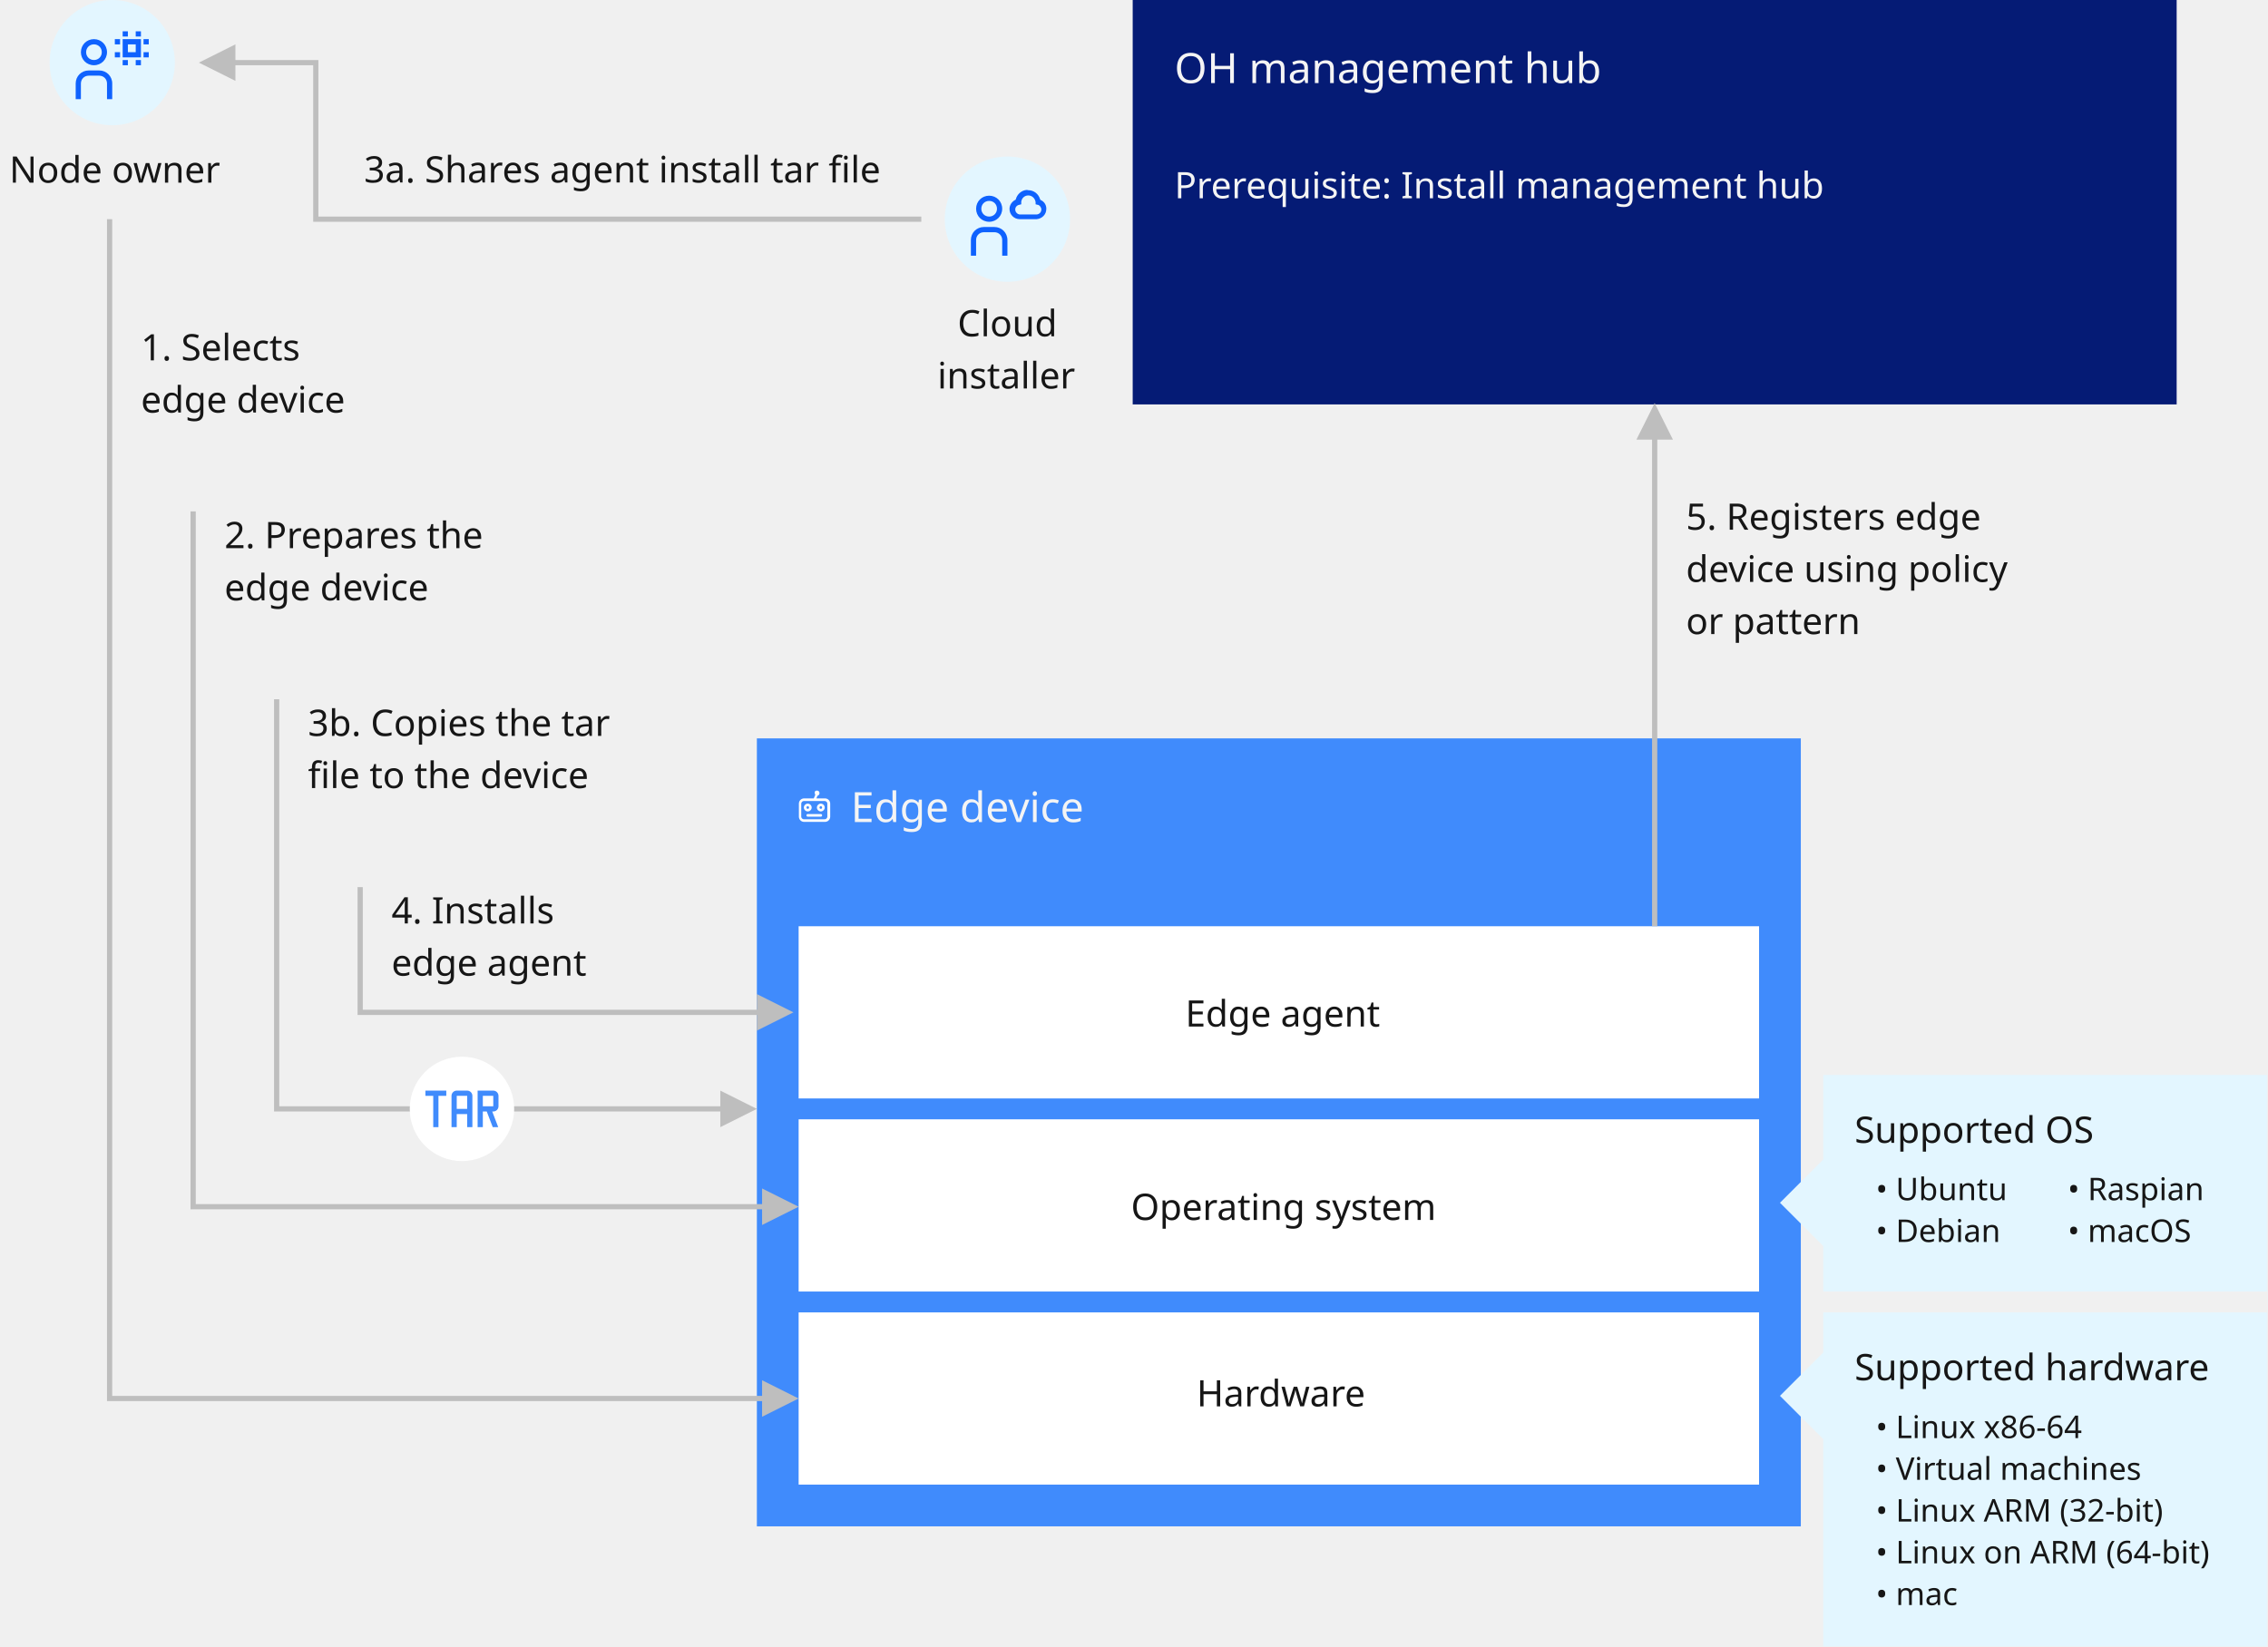
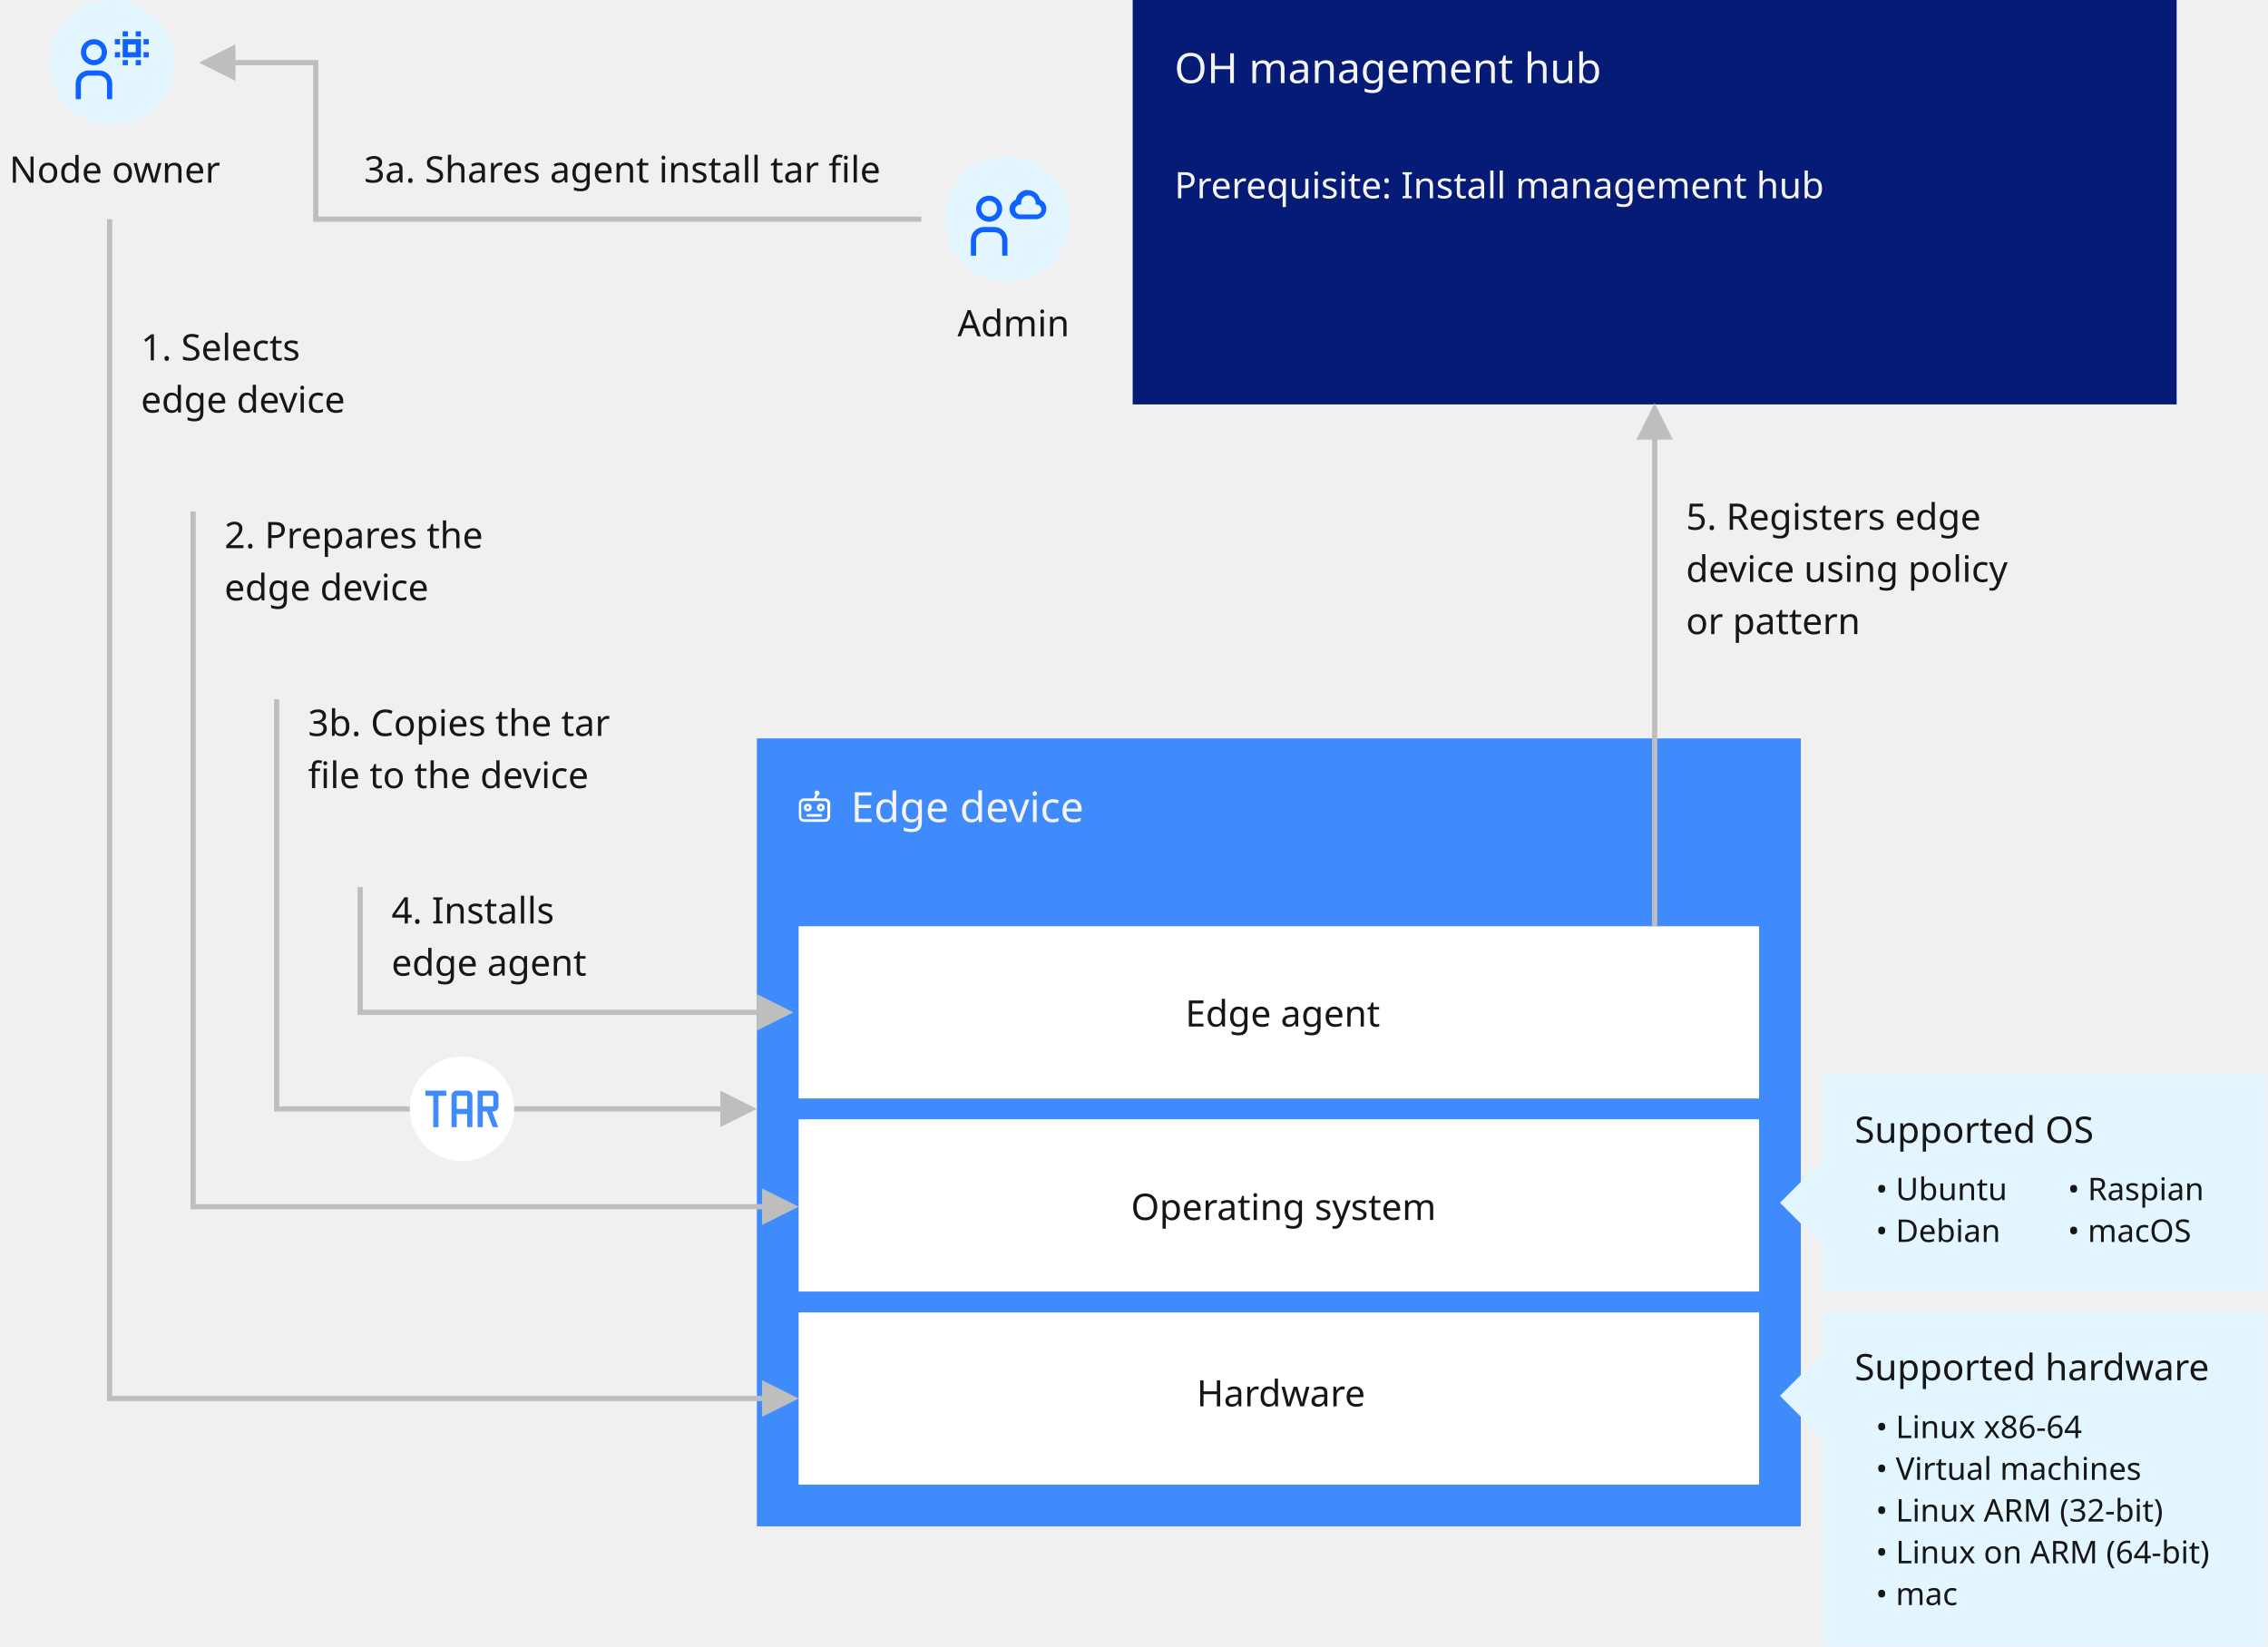
<svg xmlns="http://www.w3.org/2000/svg" version="1.1" id="Layer_1" x="0px" y="0px" viewBox="0 0 869 631" style="enable-background:new 0 0 869 631;" xml:space="preserve">
  <style type="text/css">
	.st0{fill-rule:evenodd;clip-rule:evenodd;fill:#E3F6FF;}
	.st1{fill-rule:evenodd;clip-rule:evenodd;fill:#051B75;}
	.st2{fill-rule:evenodd;clip-rule:evenodd;fill:#408BFC;}
	.st3{fill-rule:evenodd;clip-rule:evenodd;fill:#0F62FE;}
	.st4{fill:#BEBEBE;}
	.st5{fill-rule:evenodd;clip-rule:evenodd;fill:#FFFFFF;}
	.st6{fill-rule:evenodd;clip-rule:evenodd;fill:none;}
	.st7{fill:#F4F4F4;}
	.st8{font-family:'IBMPlexSans-Medium';}
	.st9{font-size:16px;}
	.st10{fill:#161616;}
	.st11{font-family:'IBMPlexSans';}
	.st12{font-size:14px;}
	.st13{font-size:12px;}
</style>
  <rect id="Rectangle-Copy-27" x="698.6" y="412" class="st0" width="170" height="83" />
  <rect id="Rectangle-Copy-25" x="434" class="st1" width="400" height="155" />
  <rect id="Rectangle-Copy-14" x="290" y="283" class="st2" width="400" height="302" />
  <circle id="Oval-Copy-3" class="st0" cx="43" cy="24" r="24" />
  <path id="Shape" class="st3" d="M38,27c2.8,0,5,2.2,5,5v6h-2v-6c0-1.7-1.3-3-3-3h-4c-1.7,0-3,1.3-3,3v6h-2v-6c0-2.8,2.2-5,5-5H38z   M36,15c2.8,0,5,2.2,5,5s-2.2,5-5,5s-5-2.2-5-5S33.2,15,36,15z M49,23v2h-2v-2H49z M54,23v2h-2v-2H54z M36,17c-1.7,0-3,1.3-3,3  c0,1.7,1.3,3,3,3c1.7,0,3-1.3,3-3S37.7,17,36,17z M57,20v2h-2v-2H57z M46,20v2h-2v-2H46z M54,15v7h-7v-7H54z M52,17h-3v3h3V17z   M57,15v2h-2v-2H57z M46,15v2h-2v-2H46z M49,12v2h-2v-2H49z M54,12v2h-2v-2H54z" />
  <circle id="Oval-Copy-3_1_" class="st0" cx="386" cy="84" r="24" />
  <path id="Shape_1_" class="st3" d="M381,87c2.8,0,5,2.2,5,5v6h-2v-6c0-1.7-1.3-3-3-3h-4c-1.7,0-3,1.3-3,3v6h-2v-6c0-2.8,2.2-5,5-5  H381z M379,75c2.8,0,5,2.2,5,5s-2.2,5-5,5s-5-2.2-5-5S376.2,75,379,75z M394,72.9c2.1,0,3.9,1.4,4.5,3.4l0.1,0.2l0,0.1l0,0  c1.3,0.5,2.2,1.7,2.3,3.1l0,0.2l0,0.2c0,2.1-1.6,3.7-3.7,3.9l-0.2,0h-6.3c-2.1,0-3.9-1.7-3.9-3.9c0-1.5,0.9-2.8,2.2-3.5l0.2-0.1  l0-0.1c0.5-1.9,2.1-3.4,4.1-3.6l0.2,0L394,72.9z M379,77c-1.7,0-3,1.3-3,3c0,1.7,1.3,3,3,3s3-1.3,3-3S380.7,77,379,77z M394,74.9  c-1.4,0-2.5,1-2.7,2.4l0,0.2l0,0.8l-0.8,0.2c-0.9,0.2-1.5,0.9-1.5,1.8c0,1,0.8,1.8,1.7,1.9l0.1,0h6.3c1,0,1.9-0.8,1.9-1.9  c0-0.8-0.6-1.6-1.3-1.8l-0.1,0l-0.8-0.2l0-0.8C396.6,76,395.4,74.9,394,74.9z" />
  <path id="Line-13" class="st4" d="M90.2,31l-14-7l14-7l0,6H122v1l0,59h231v2H120v-1V25H90.2L90.2,31z" />
  <rect id="Rectangle-Copy-16" x="306" y="503" class="st5" width="368" height="66" />
  <rect id="Rectangle-Copy-16_1_" x="306" y="429" class="st5" width="368" height="66" />
  <rect id="Rectangle-Copy-16_2_" x="306" y="355" class="st5" width="368" height="66" />
  <rect id="Rectangle-Copy-42" x="687" y="449" transform="matrix(0.7071 -0.7071 0.7071 0.7071 -121.2525 629.2706)" class="st0" width="24" height="24" />
  <rect id="Rectangle" x="698.6" y="503" class="st0" width="170" height="128" />
  <rect id="Rectangle_1_" x="687" y="523" transform="matrix(0.7071 -0.7071 0.7071 0.7071 -173.5784 650.9447)" class="st0" width="24" height="24" />
  <path id="Line-10" class="st4" d="M634,154.5l7,14h-6V355h-2V168.5h-6L634,154.5z" />
  <path id="Path-6" class="st4" d="M43,84v451h249v-6l14,7l-14,7v-6H41V84H43z" />
  <path id="Path-6-Copy" class="st4" d="M75,196v265.5h217v-6l14,7l-14,7v-6H73V196H75z" />
  <path id="Path-6-Copy-2" class="st4" d="M107,268v156h169v-6l14,7l-14,7v-6H105V268H107z" />
  <path id="Path-6-Copy-3" class="st4" d="M139,340v47h151v-6l14,7l-14,7v-6H137v-49H139z" />
  <path id="Shape_2_" class="st5" d="M313,303c0.6,0,1,0.4,1,1c0,0.5-0.4,0.9-0.8,1l-0.4,1h3.3c1.1,0,2,0.9,2,2v5c0,1.1-0.9,2-2,2h-8  c-1.1,0-2-0.9-2-2v-5c0-1.1,0.9-2,2-2h3.7l0.6-1.4c-0.1-0.1-0.2-0.3-0.2-0.5l0-0.1C312,303.4,312.4,303,313,303z M316,307h-8  c-0.5,0-0.9,0.4-1,0.9l0,0.1v5c0,0.5,0.4,0.9,0.9,1l0.1,0h8c0.5,0,0.9-0.4,1-0.9l0-0.1v-5c0-0.5-0.4-0.9-0.9-1L316,307z M314.5,312  c0.3,0,0.5,0.2,0.5,0.5s-0.2,0.5-0.5,0.5h-5c-0.3,0-0.5-0.2-0.5-0.5s0.2-0.5,0.5-0.5H314.5z M309.5,308c0.8,0,1.5,0.7,1.5,1.5  s-0.7,1.5-1.5,1.5s-1.5-0.7-1.5-1.5S308.7,308,309.5,308z M314.5,308c0.8,0,1.5,0.7,1.5,1.5s-0.7,1.5-1.5,1.5s-1.5-0.7-1.5-1.5  S313.7,308,314.5,308z M309.5,309c-0.3,0-0.5,0.2-0.5,0.5s0.2,0.5,0.5,0.5s0.5-0.2,0.5-0.5S309.8,309,309.5,309z M314.5,309  c-0.3,0-0.5,0.2-0.5,0.5s0.2,0.5,0.5,0.5s0.5-0.2,0.5-0.5S314.8,309,314.5,309z" />
  <circle id="Oval-Copy-4" class="st5" cx="177" cy="425" r="20" />
  <path id="Fill-1" class="st2" d="M175,425h4v-5h-4V425z M179,418h-4c-1.1,0-2,0.9-2,2v12h2v-5h4v5h2v-12  C181,418.9,180.1,418,179,418L179,418z" />
  <path id="Fill-3" class="st2" d="M185,424h4v-4h-4V424z M191,424v-4c0-1.1-0.9-2-2-2h-6v14h2v-6h1.5l2.3,6h2.1l-2.3-6h0.4  C190.1,426,191,425.1,191,424L191,424z" />
  <polygon id="Fill-4" class="st2" points="163,420 166,420 166,432 168,432 168,420 171,420 171,418 163,418 " />
  <rect x="450" y="20" class="st6" width="236.1" height="15.6" />
  <text transform="matrix(1 0 0 1 450.0001 31.8297)" class="st7 st8 st9">OH management hub</text>
  <rect x="326" y="303.2" class="st6" width="236.1" height="15.6" />
  <text transform="matrix(1 0 0 1 326.0002 315.0536)" class="st7 st8 st9">Edge device</text>
  <rect x="646" y="192.7" class="st6" width="126.2" height="70.5" />
  <text transform="matrix(1 0 0 1 646 203.0229)">
    <tspan x="0" y="0" class="st10 st11 st12">5. Registers edge </tspan>
    <tspan x="0" y="20" class="st10 st11 st12">device using policy </tspan>
    <tspan x="0" y="40" class="st10 st11 st12">or pattern</tspan>
  </text>
  <rect x="710.6" y="518.6" class="st6" width="145.2" height="15.4" />
  <text transform="matrix(1 0 0 1 710.5985 528.9968)" class="st10 st11 st12">Supported hardware</text>
  <rect x="305.9" y="383.1" class="st6" width="368" height="15.7" />
  <text transform="matrix(1 0 0 1 454.1622 393.444)" class="st10 st11 st12">Edge agent</text>
  <rect x="305.9" y="457.2" class="st6" width="368" height="15.7" />
  <text transform="matrix(1 0 0 1 433.3233 467.5741)" class="st10 st11 st12">Operating system</text>
  <rect x="305.9" y="528.7" class="st6" width="368" height="12.7" />
  <text transform="matrix(1 0 0 1 458.5167 539.0148)" class="st10 st11 st12">Hardware</text>
  <rect x="344.4" y="118.5" class="st6" width="81.9" height="40.3" />
  <text transform="matrix(1 0 0 1 366.8772 128.8982)">
-     <tspan x="0" y="0" class="st10 st11 st12">Cloud </tspan>
-     <tspan x="-7.7" y="20" class="st10 st11 st12">installer</tspan>
+     <tspan x="0" y="0" class="st10 st11 st12">Admin</tspan>
  </text>
  <rect x="139.5" y="59.6" class="st6" width="216.9" height="15.5" />
  <text transform="matrix(1 0 0 1 139.499 69.9475)" class="st10 st11 st12">3a. Shares agent install tar file</text>
  <rect y="59.6" class="st6" width="84.7" height="15.7" />
  <text transform="matrix(1 0 0 1 3.5746 70.0041)" class="st10 st11 st12">Node owner</text>
  <rect x="450" y="65.6" class="st6" width="332.2" height="15.7" />
  <text transform="matrix(1 0 0 1 450.0005 75.9899)" class="st7 st11 st12">Prerequisite: Install management hub</text>
  <rect x="718.7" y="542.3" class="st6" width="139.5" height="84.3" />
  <text transform="matrix(1 0 0 1 718.7343 551.1687)">
    <tspan x="0" y="0" class="st10 st11 st13">• Linux x86-64</tspan>
    <tspan x="0" y="16" class="st10 st11 st13">• Virtual machines</tspan>
    <tspan x="0" y="32" class="st10 st11 st13">• Linux ARM (32-bit)</tspan>
    <tspan x="0" y="48" class="st10 st11 st13">• Linux on ARM (64-bit)</tspan>
    <tspan x="0" y="64" class="st10 st11 st13">• mac</tspan>
  </text>
  <rect x="710.6" y="427.7" class="st6" width="126.2" height="15.4" />
  <text transform="matrix(1 0 0 1 710.5985 438.0139)" class="st10 st11 st12">Supported OS</text>
  <rect x="718.7" y="451.1" class="st6" width="64.9" height="28.8" />
  <text transform="matrix(1 0 0 1 718.7343 459.9983)">
    <tspan x="0" y="0" class="st10 st11 st13">• Ubuntu</tspan>
    <tspan x="0" y="16" class="st10 st11 st13">• Debian</tspan>
  </text>
  <rect x="792.3" y="451.1" class="st6" width="64.9" height="28.8" />
  <text transform="matrix(1 0 0 1 792.2838 459.9983)">
    <tspan x="0" y="0" class="st10 st11 st13">• Raspian</tspan>
    <tspan x="0" y="16" class="st10 st11 st13">• macOS</tspan>
  </text>
  <rect x="54" y="127.8" class="st6" width="94.2" height="38.4" />
  <text transform="matrix(1 0 0 1 54 138.1204)">
    <tspan x="0" y="0" class="st10 st11 st12">1. Selects </tspan>
    <tspan x="0" y="20" class="st10 st11 st12">edge device</tspan>
  </text>
  <rect x="86" y="199.7" class="st6" width="102.1" height="38.4" />
  <text transform="matrix(1 0 0 1 86 210.0843)">
    <tspan x="0" y="0" class="st10 st11 st12">2. Prepares the </tspan>
    <tspan x="0" y="20" class="st10 st11 st12">edge device</tspan>
  </text>
  <rect x="118" y="271.7" class="st6" width="125.9" height="38.4" />
  <text transform="matrix(1 0 0 1 118 282.0486)">
    <tspan x="0" y="0" class="st10 st11 st12">3b. Copies the tar </tspan>
    <tspan x="0" y="20" class="st10 st11 st12">file to the device</tspan>
  </text>
  <rect x="150" y="343.6" class="st6" width="85.8" height="38.4" />
  <text transform="matrix(1 0 0 1 150 353.9337)">
    <tspan x="0" y="0" class="st10 st11 st12">4. Installs </tspan>
    <tspan x="0" y="20" class="st10 st11 st12">edge agent</tspan>
  </text>
</svg>
